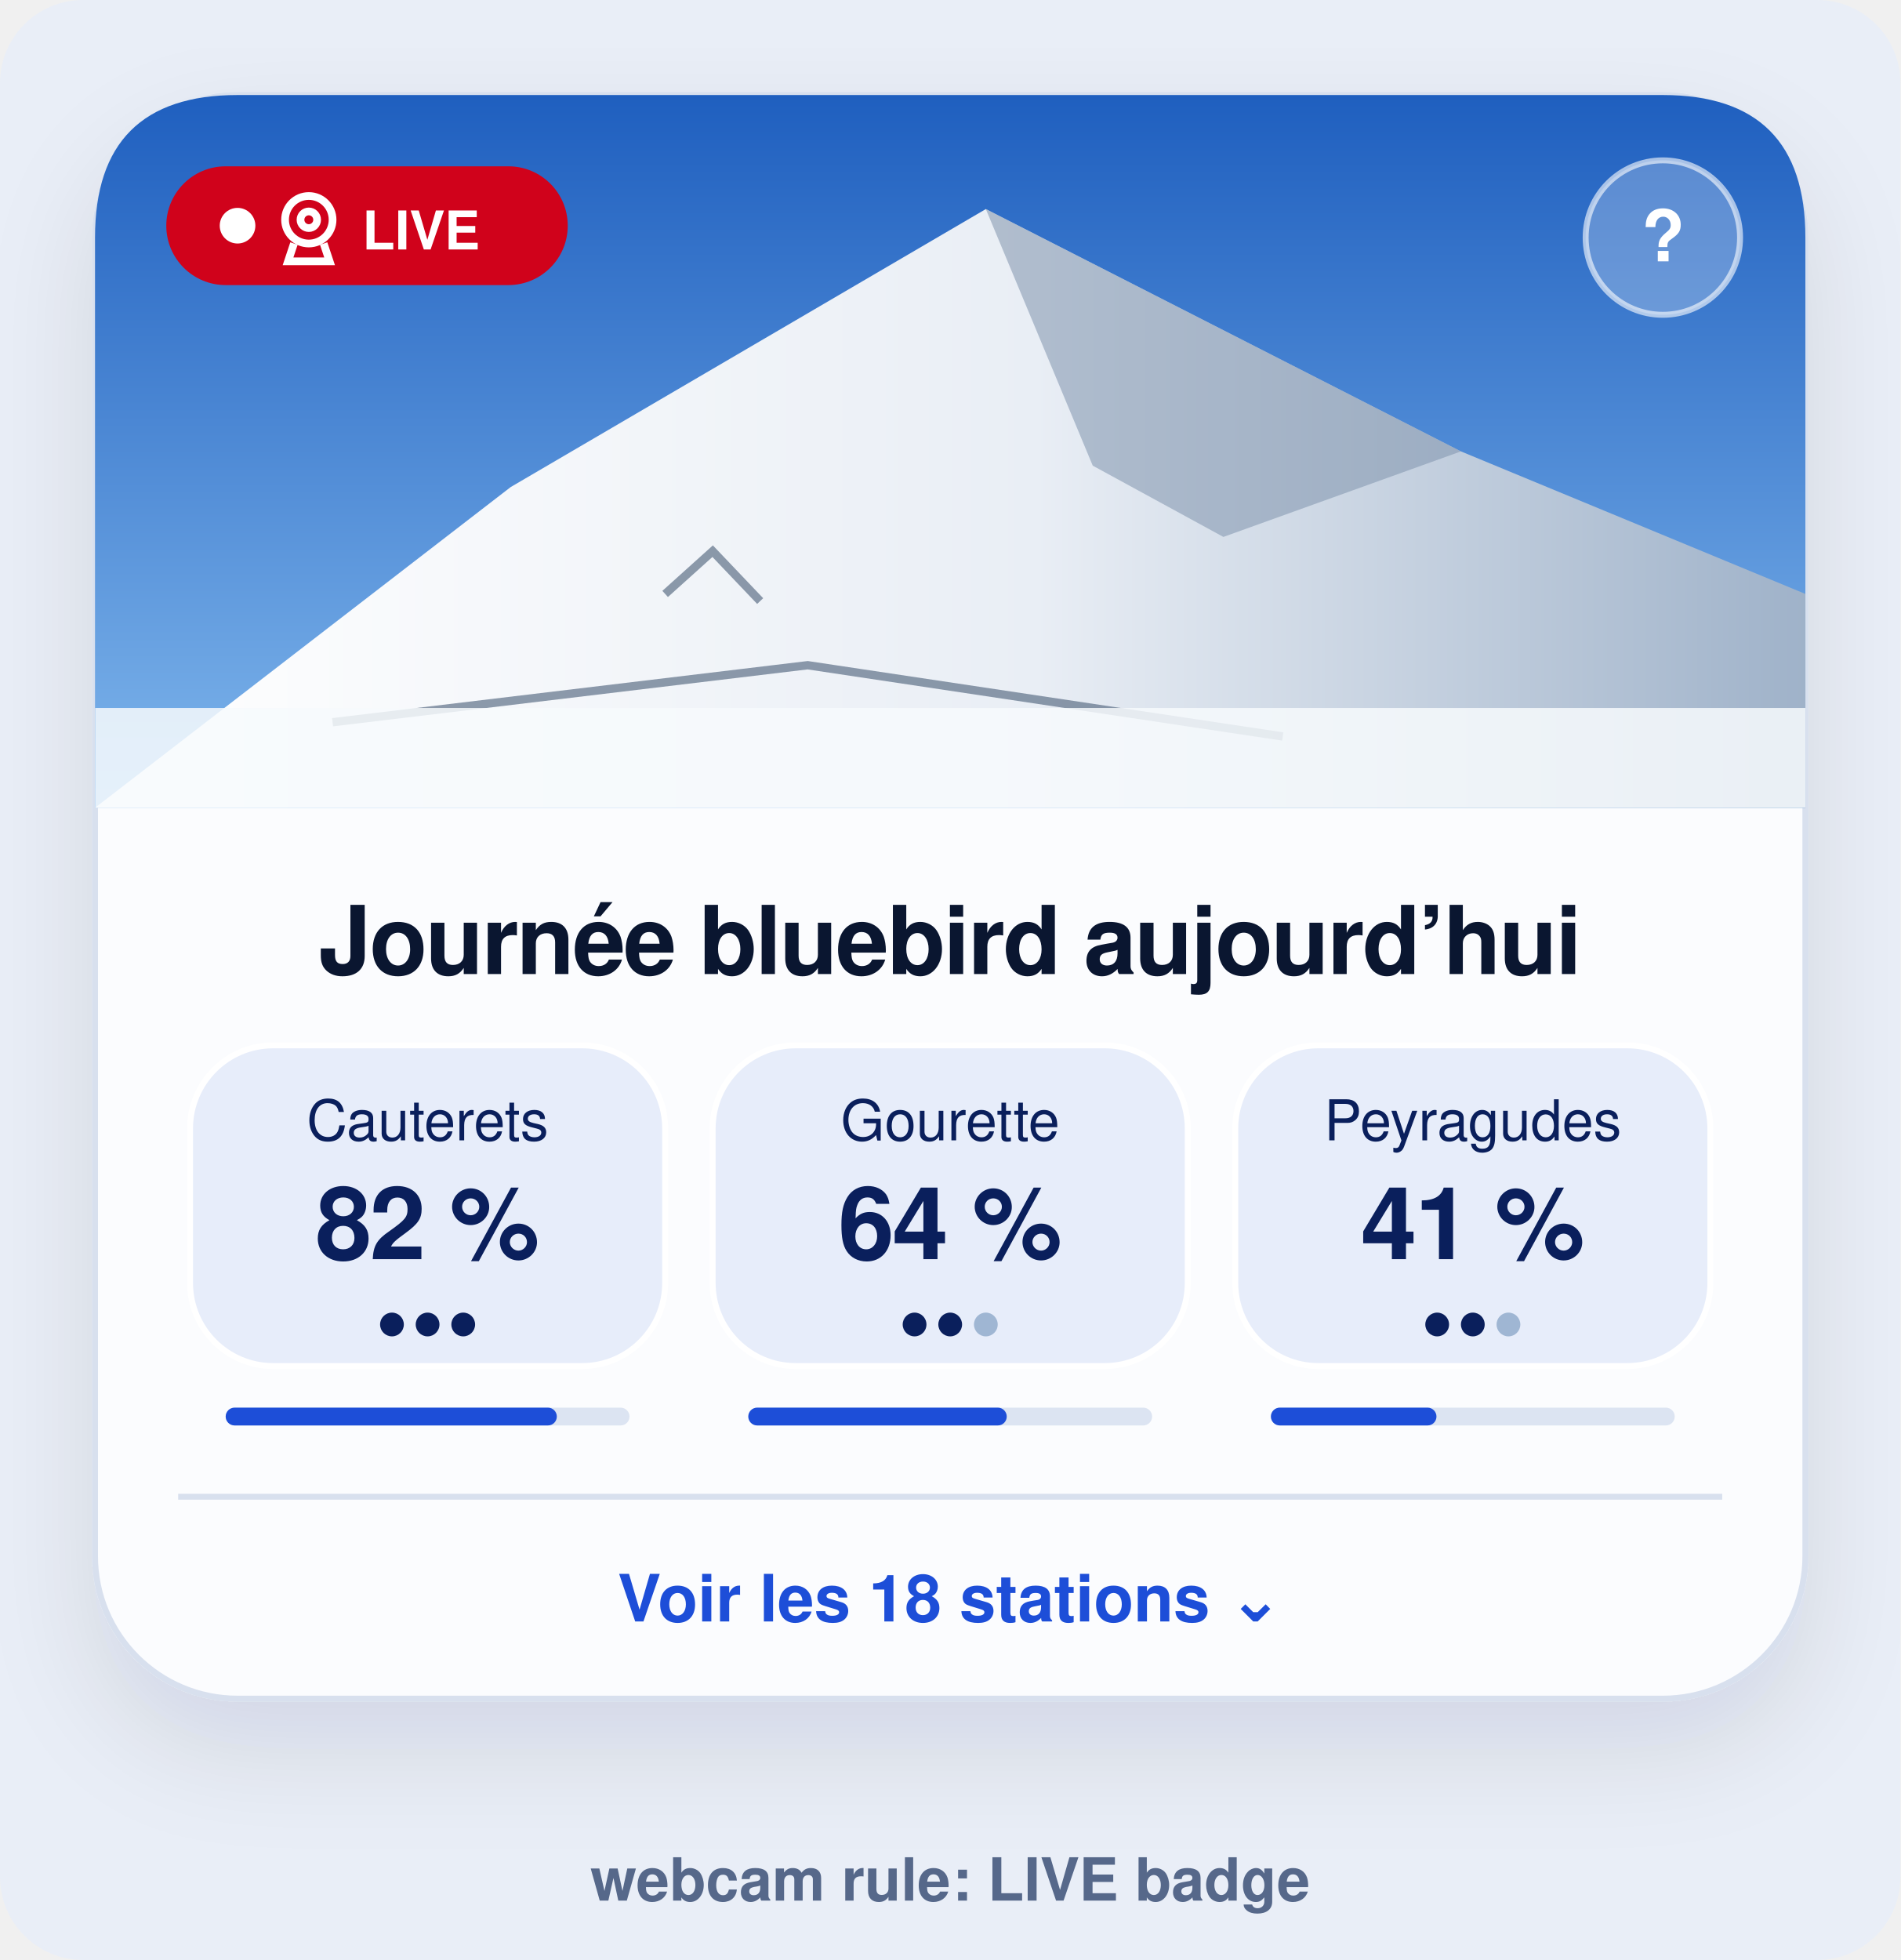
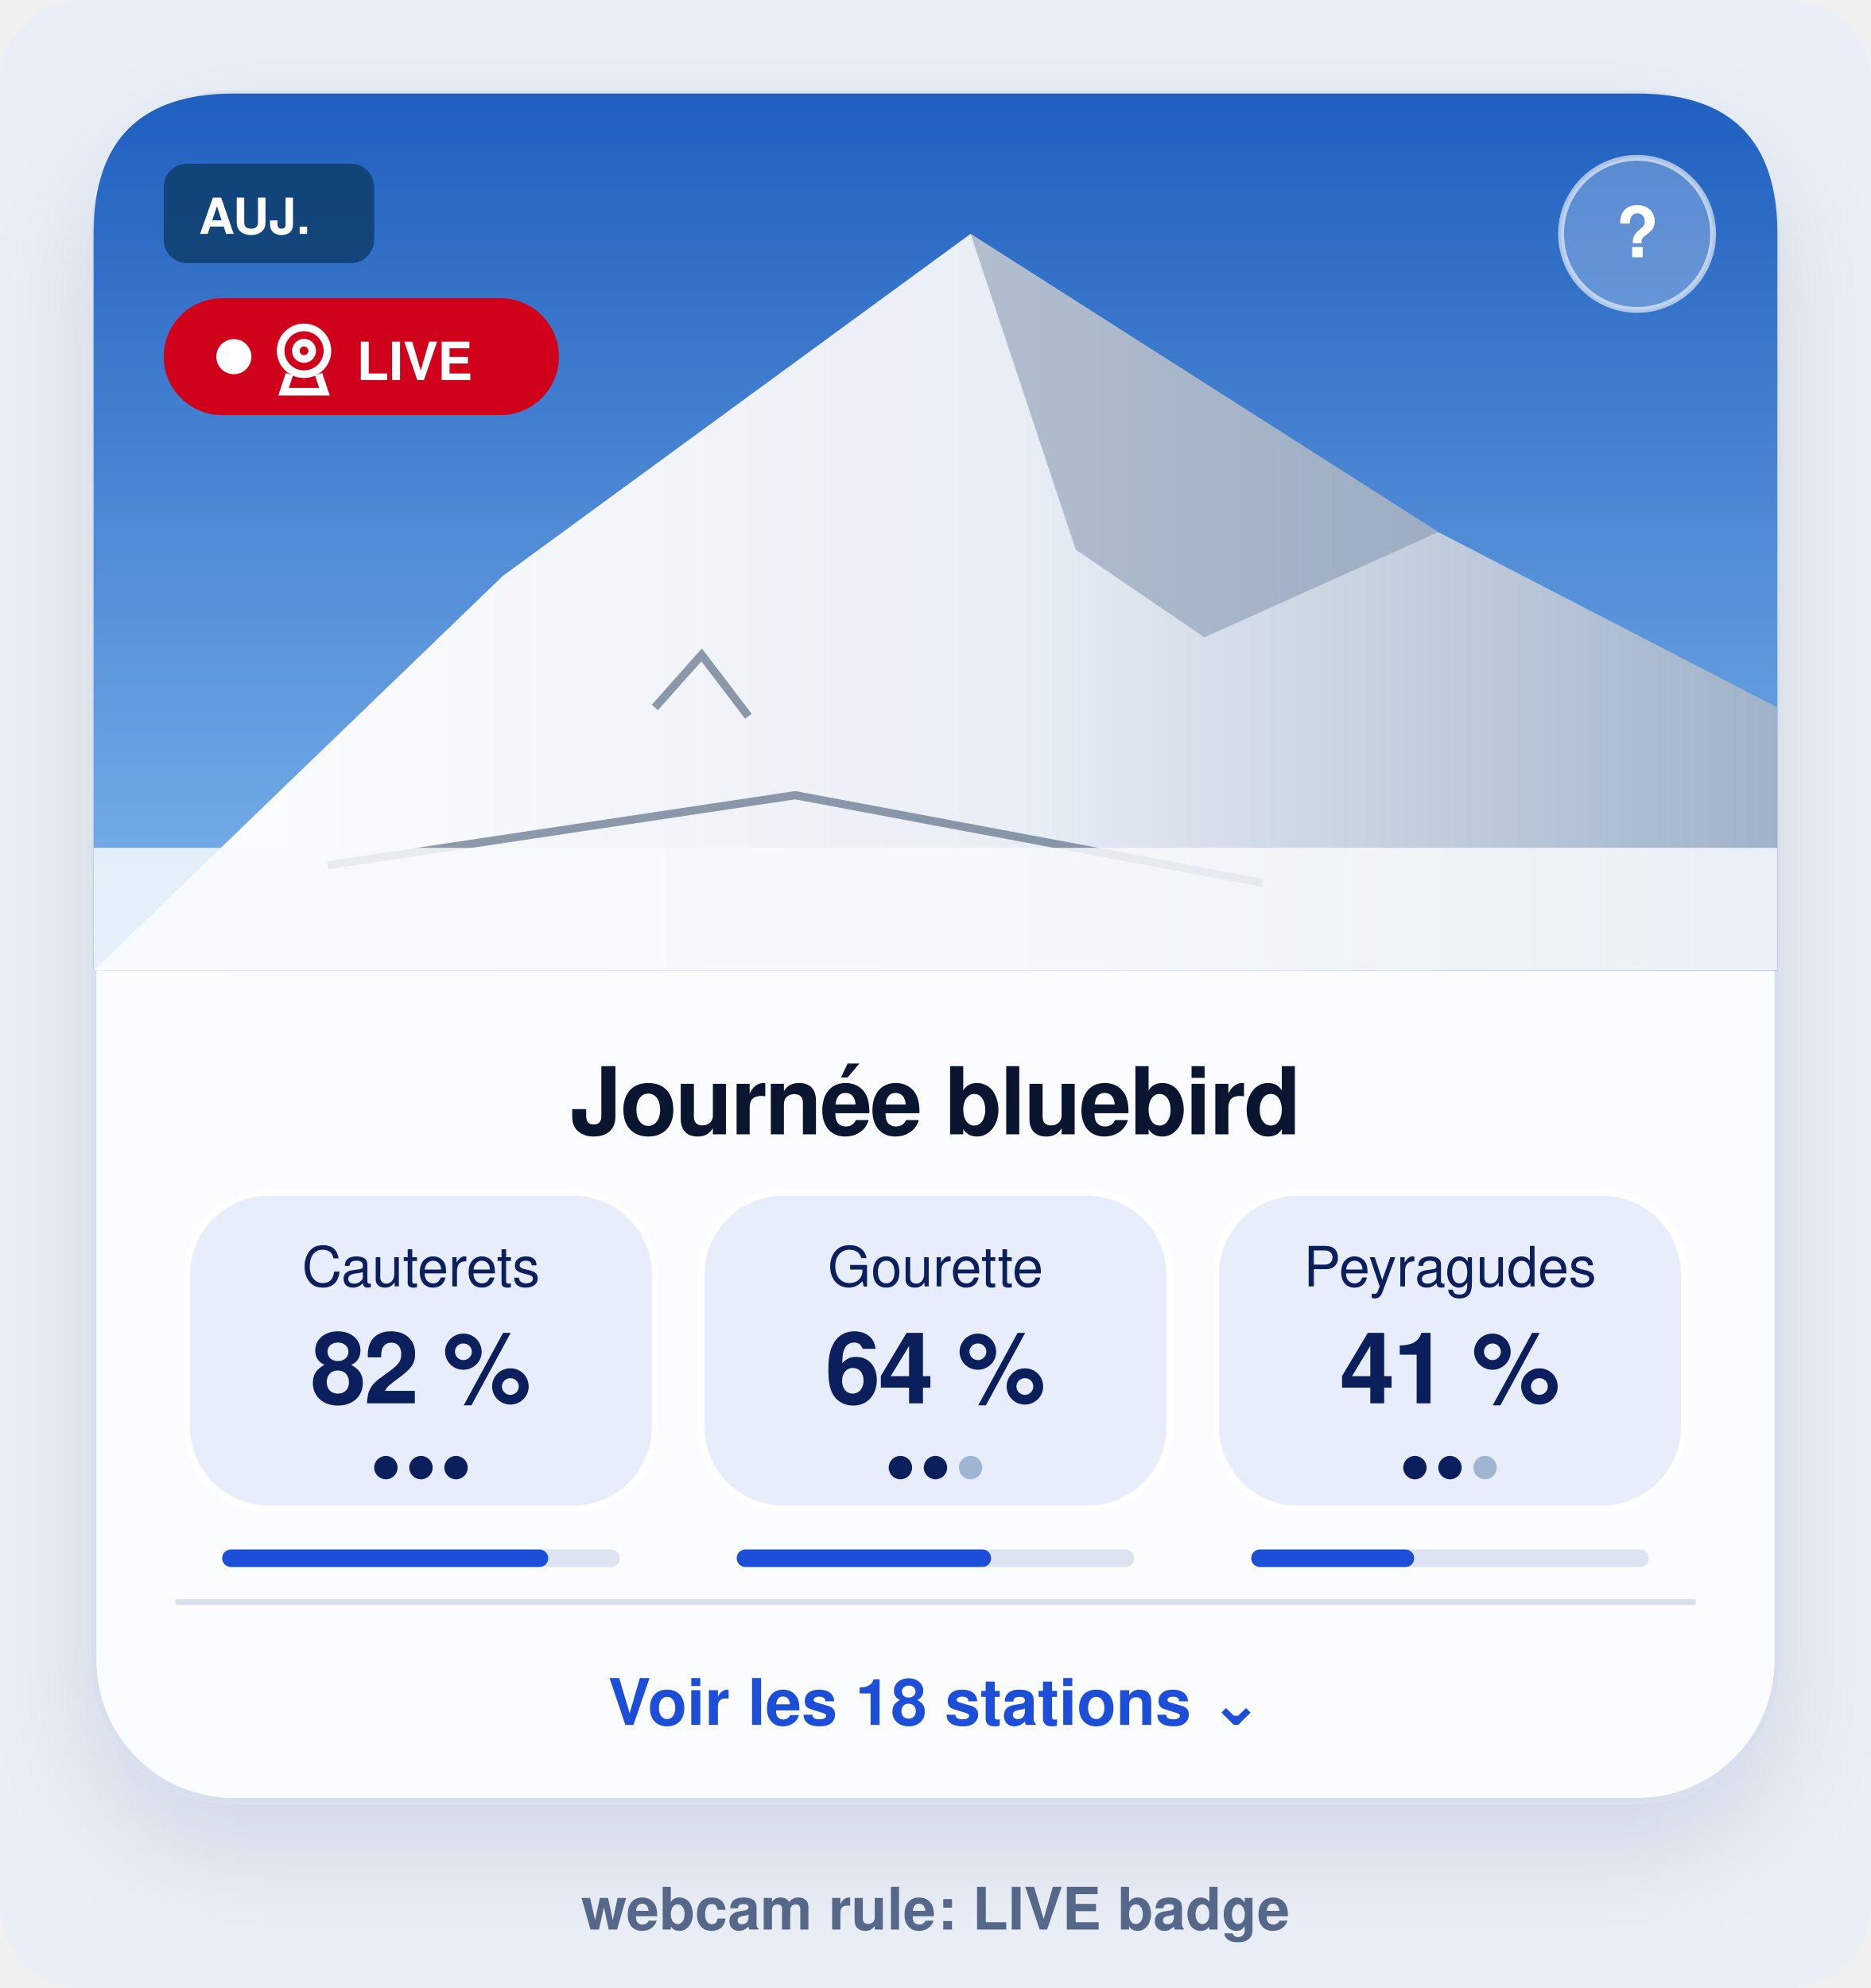
- <svg xmlns="http://www.w3.org/2000/svg" width="320" height="330" viewBox="0 0 320 330" role="img" aria-label="webcam rule: LIVE badge">
-   <rect width="320" height="330" rx="14" fill="#e9eef7" />
+ <svg xmlns="http://www.w3.org/2000/svg" width="320" height="340" viewBox="0 0 320 340" role="img" aria-label="webcam rule: LIVE badge">
+   <rect width="320" height="340" rx="14" fill="#e9eef7" />
  <defs>
    <filter id="sh" x="-20%" y="-20%" width="140%" height="150%">
      <feDropShadow dx="0" dy="8" stdDeviation="9" flood-color="#0f172a" flood-opacity=".10" />
    </filter>
  </defs>
-   <rect x="16" y="16" width="288" height="270" rx="24" fill="#fbfcfe" stroke="#d8e0ee" filter="url(#sh)" />
+   <rect x="16" y="16" width="288" height="292" rx="24" fill="#fbfcfe" stroke="#d8e0ee" filter="url(#sh)" />
  <path d="M40,17 H280" stroke="#ffffff" stroke-width="1.5" />
  <defs>
    <clipPath id="c1">
-       <path d="M16,136 V40 Q16,16 40,16 H280 Q304,16 304,40 V136 Z" />
+       <path d="M16,166 V40 Q16,16 40,16 H280 Q304,16 304,40 V166 Z" />
    </clipPath>
  </defs>
  <defs>
    <linearGradient id="p2a" x1="0" y1="0" x2="0" y2="1">
      <stop offset="0" stop-color="#1f5fbf" />
      <stop offset="1" stop-color="#7fb6ec" />
    </linearGradient>
    <linearGradient id="p2b" x1="0" y1="0" x2="1" y2="0">
      <stop offset="0" stop-color="#ffffff" />
      <stop offset=".55" stop-color="#e9eef5" />
      <stop offset="1" stop-color="#9fb2c9" />
    </linearGradient>
  </defs>
  <g clip-path="url(#c1)">
-     <rect x="16" y="16" width="288" height="120" fill="url(#p2a)" />
-     <path d="M16,136 L86,82 L166,35.2 L246,76 L304,100 V136 Z" fill="url(#p2b)" />
-     <path d="M166,35.2 L184,78.4 L206,90.4 L246,76 L166,35.2 Z" fill="#7f93ad" opacity=".55" />
-     <path d="M112,100 L120,92.8 L128,101.2 M56,121.6 L136,112 L216,124" stroke="#5e7088" stroke-width="1.4" fill="none" opacity=".7" />
-     <rect x="16" y="119.2" width="288" height="16.8" fill="#f7fafd" opacity=".85" />
+     <rect x="16" y="16" width="288" height="150" fill="url(#p2a)" />
+     <path d="M16,166 L86,98.5 L166,40 L246,91 L304,121 V166 Z" fill="url(#p2b)" />
+     <path d="M166,40 L184,94 L206,109 L246,91 L166,40 Z" fill="#7f93ad" opacity=".55" />
+     <path d="M112,121 L120,112 L128,122.5 M56,148 L136,136 L216,151" stroke="#5e7088" stroke-width="1.4" fill="none" opacity=".7" />
+     <rect x="16" y="145" width="288" height="21" fill="#f7fafd" opacity=".85" />
  </g>
  <circle cx="280" cy="40" r="13" fill="rgba(255,255,255,.24)" stroke="rgba(255,255,255,.6)" />
  <text x="280" y="44" font-family="Sora, 'Segoe UI', Helvetica, Arial, sans-serif" font-size="12" font-weight="700" fill="#fff" text-anchor="middle">?</text>
  <g>
-     <rect x="28" y="28" width="67.6" height="20" rx="10" fill="#d0021b" />
-     <circle cx="40" cy="38" r="3" fill="#fff" />
+     <rect x="28" y="28" width="36" height="17" rx="4" fill="#0b3b66" opacity="0.8" />
+     <text x="34" y="40" font-family="Sora, 'Segoe UI', Helvetica, Arial, sans-serif" font-size="8.5" font-weight="800" fill="#fff" text-anchor="start">AUJ.</text>
+   </g>
+   <g>
+     <rect x="28" y="51" width="67.6" height="20" rx="10" fill="#d0021b" />
+     <circle cx="40" cy="61" r="3" fill="#fff" />
    <g fill="none" stroke="#fff" stroke-width="1.3">
-       <circle cx="52" cy="37" r="4" />
-       <circle cx="52" cy="37" r="1.4" />
-       <path d="M49.5,41 l-1,3 h7 l-1,-3" />
+       <circle cx="52" cy="60" r="4" />
+       <circle cx="52" cy="60" r="1.4" />
+       <path d="M49.5,64 l-1,3 h7 l-1,-3" />
    </g>
-     <text x="61" y="42" font-family="Sora, 'Segoe UI', Helvetica, Arial, sans-serif" font-size="9" font-weight="800" fill="#fff" text-anchor="start">LIVE</text>
+     <text x="61" y="65" font-family="Sora, 'Segoe UI', Helvetica, Arial, sans-serif" font-size="9" font-weight="800" fill="#fff" text-anchor="start">LIVE</text>
  </g>
-   <text x="160" y="164" font-family="Sora, 'Segoe UI', Helvetica, Arial, sans-serif" font-size="16" font-weight="700" letter-spacing="-0.32" fill="#0a1630" text-anchor="middle">Journée bluebird aujourd’hui</text>
-   <rect x="32" y="176" width="80" height="54" rx="14" fill="#e7edfa" stroke="#ffffff" />
-   <text x="72" y="192" font-family="Sora, 'Segoe UI', Helvetica, Arial, sans-serif" font-size="9.5" font-weight="500" fill="#0a1f5c" text-anchor="middle">Cauterets</text>
-   <text x="72" y="212" font-family="Sora, 'Segoe UI', Helvetica, Arial, sans-serif" font-size="17" font-weight="700" letter-spacing="-0.34" fill="#0a1f5c" text-anchor="middle">82 %</text>
-   <circle cx="66" cy="223" r="2" fill="#0a1f5c" />
-   <circle cx="72" cy="223" r="2" fill="#0a1f5c" />
-   <circle cx="78" cy="223" r="2" fill="#0a1f5c" />
-   <rect x="38" y="237" width="68" height="3" rx="1.5" fill="#dce4f2" />
-   <rect x="38" y="237" width="55.76" height="3" rx="1.5" fill="#1d4ed8" />
-   <rect x="120" y="176" width="80" height="54" rx="14" fill="#e7edfa" stroke="#ffffff" />
-   <text x="160" y="192" font-family="Sora, 'Segoe UI', Helvetica, Arial, sans-serif" font-size="9.5" font-weight="500" fill="#0a1f5c" text-anchor="middle">Gourette</text>
-   <text x="160" y="212" font-family="Sora, 'Segoe UI', Helvetica, Arial, sans-serif" font-size="17" font-weight="700" letter-spacing="-0.34" fill="#0a1f5c" text-anchor="middle">64 %</text>
-   <circle cx="154" cy="223" r="2" fill="#0a1f5c" />
-   <circle cx="160" cy="223" r="2" fill="#0a1f5c" />
-   <circle cx="166" cy="223" r="2" fill="#9fb6d3" />
-   <rect x="126" y="237" width="68" height="3" rx="1.5" fill="#dce4f2" />
-   <rect x="126" y="237" width="43.52" height="3" rx="1.5" fill="#1d4ed8" />
-   <rect x="208" y="176" width="80" height="54" rx="14" fill="#e7edfa" stroke="#ffffff" />
-   <text x="248" y="192" font-family="Sora, 'Segoe UI', Helvetica, Arial, sans-serif" font-size="9.5" font-weight="500" fill="#0a1f5c" text-anchor="middle">Peyragudes</text>
-   <text x="248" y="212" font-family="Sora, 'Segoe UI', Helvetica, Arial, sans-serif" font-size="17" font-weight="700" letter-spacing="-0.34" fill="#0a1f5c" text-anchor="middle">41 %</text>
-   <circle cx="242" cy="223" r="2" fill="#0a1f5c" />
-   <circle cx="248" cy="223" r="2" fill="#0a1f5c" />
-   <circle cx="254" cy="223" r="2" fill="#9fb6d3" />
-   <rect x="214" y="237" width="68" height="3" rx="1.5" fill="#dce4f2" />
-   <rect x="214" y="237" width="27.88" height="3" rx="1.5" fill="#1d4ed8" />
-   <line x1="30" y1="252" x2="290" y2="252" stroke="#d8e0ee" />
-   <text x="160" y="273" font-family="Sora, 'Segoe UI', Helvetica, Arial, sans-serif" font-size="11" font-weight="700" fill="#1d4ed8" text-anchor="middle">Voir les 18 stations  ⌄</text>
-   <text x="160" y="320" font-family="Sora, 'Segoe UI', Helvetica, Arial, sans-serif" font-size="10" font-weight="600" fill="#56688a" text-anchor="middle">webcam rule: LIVE badge</text>
+   <text x="160" y="194" font-family="Sora, 'Segoe UI', Helvetica, Arial, sans-serif" font-size="16" font-weight="700" letter-spacing="-0.32" fill="#0a1630" text-anchor="middle">Journée bluebird</text>
+   <rect x="32" y="204" width="80" height="54" rx="14" fill="#e7edfa" stroke="#ffffff" />
+   <text x="72" y="220" font-family="Sora, 'Segoe UI', Helvetica, Arial, sans-serif" font-size="9.5" font-weight="500" fill="#0a1f5c" text-anchor="middle">Cauterets</text>
+   <text x="72" y="240" font-family="Sora, 'Segoe UI', Helvetica, Arial, sans-serif" font-size="17" font-weight="700" letter-spacing="-0.34" fill="#0a1f5c" text-anchor="middle">82 %</text>
+   <circle cx="66" cy="251" r="2" fill="#0a1f5c" />
+   <circle cx="72" cy="251" r="2" fill="#0a1f5c" />
+   <circle cx="78" cy="251" r="2" fill="#0a1f5c" />
+   <rect x="38" y="265" width="68" height="3" rx="1.5" fill="#dce4f2" />
+   <rect x="38" y="265" width="55.76" height="3" rx="1.5" fill="#1d4ed8" />
+   <rect x="120" y="204" width="80" height="54" rx="14" fill="#e7edfa" stroke="#ffffff" />
+   <text x="160" y="220" font-family="Sora, 'Segoe UI', Helvetica, Arial, sans-serif" font-size="9.5" font-weight="500" fill="#0a1f5c" text-anchor="middle">Gourette</text>
+   <text x="160" y="240" font-family="Sora, 'Segoe UI', Helvetica, Arial, sans-serif" font-size="17" font-weight="700" letter-spacing="-0.34" fill="#0a1f5c" text-anchor="middle">64 %</text>
+   <circle cx="154" cy="251" r="2" fill="#0a1f5c" />
+   <circle cx="160" cy="251" r="2" fill="#0a1f5c" />
+   <circle cx="166" cy="251" r="2" fill="#9fb6d3" />
+   <rect x="126" y="265" width="68" height="3" rx="1.5" fill="#dce4f2" />
+   <rect x="126" y="265" width="43.52" height="3" rx="1.5" fill="#1d4ed8" />
+   <rect x="208" y="204" width="80" height="54" rx="14" fill="#e7edfa" stroke="#ffffff" />
+   <text x="248" y="220" font-family="Sora, 'Segoe UI', Helvetica, Arial, sans-serif" font-size="9.5" font-weight="500" fill="#0a1f5c" text-anchor="middle">Peyragudes</text>
+   <text x="248" y="240" font-family="Sora, 'Segoe UI', Helvetica, Arial, sans-serif" font-size="17" font-weight="700" letter-spacing="-0.34" fill="#0a1f5c" text-anchor="middle">41 %</text>
+   <circle cx="242" cy="251" r="2" fill="#0a1f5c" />
+   <circle cx="248" cy="251" r="2" fill="#0a1f5c" />
+   <circle cx="254" cy="251" r="2" fill="#9fb6d3" />
+   <rect x="214" y="265" width="68" height="3" rx="1.5" fill="#dce4f2" />
+   <rect x="214" y="265" width="27.88" height="3" rx="1.5" fill="#1d4ed8" />
+   <line x1="30" y1="274" x2="290" y2="274" stroke="#d8e0ee" />
+   <text x="160" y="295" font-family="Sora, 'Segoe UI', Helvetica, Arial, sans-serif" font-size="11" font-weight="700" fill="#1d4ed8" text-anchor="middle">Voir les 18 stations  ⌄</text>
+   <text x="160" y="330" font-family="Sora, 'Segoe UI', Helvetica, Arial, sans-serif" font-size="10" font-weight="600" fill="#56688a" text-anchor="middle">webcam rule: LIVE badge</text>
</svg>
